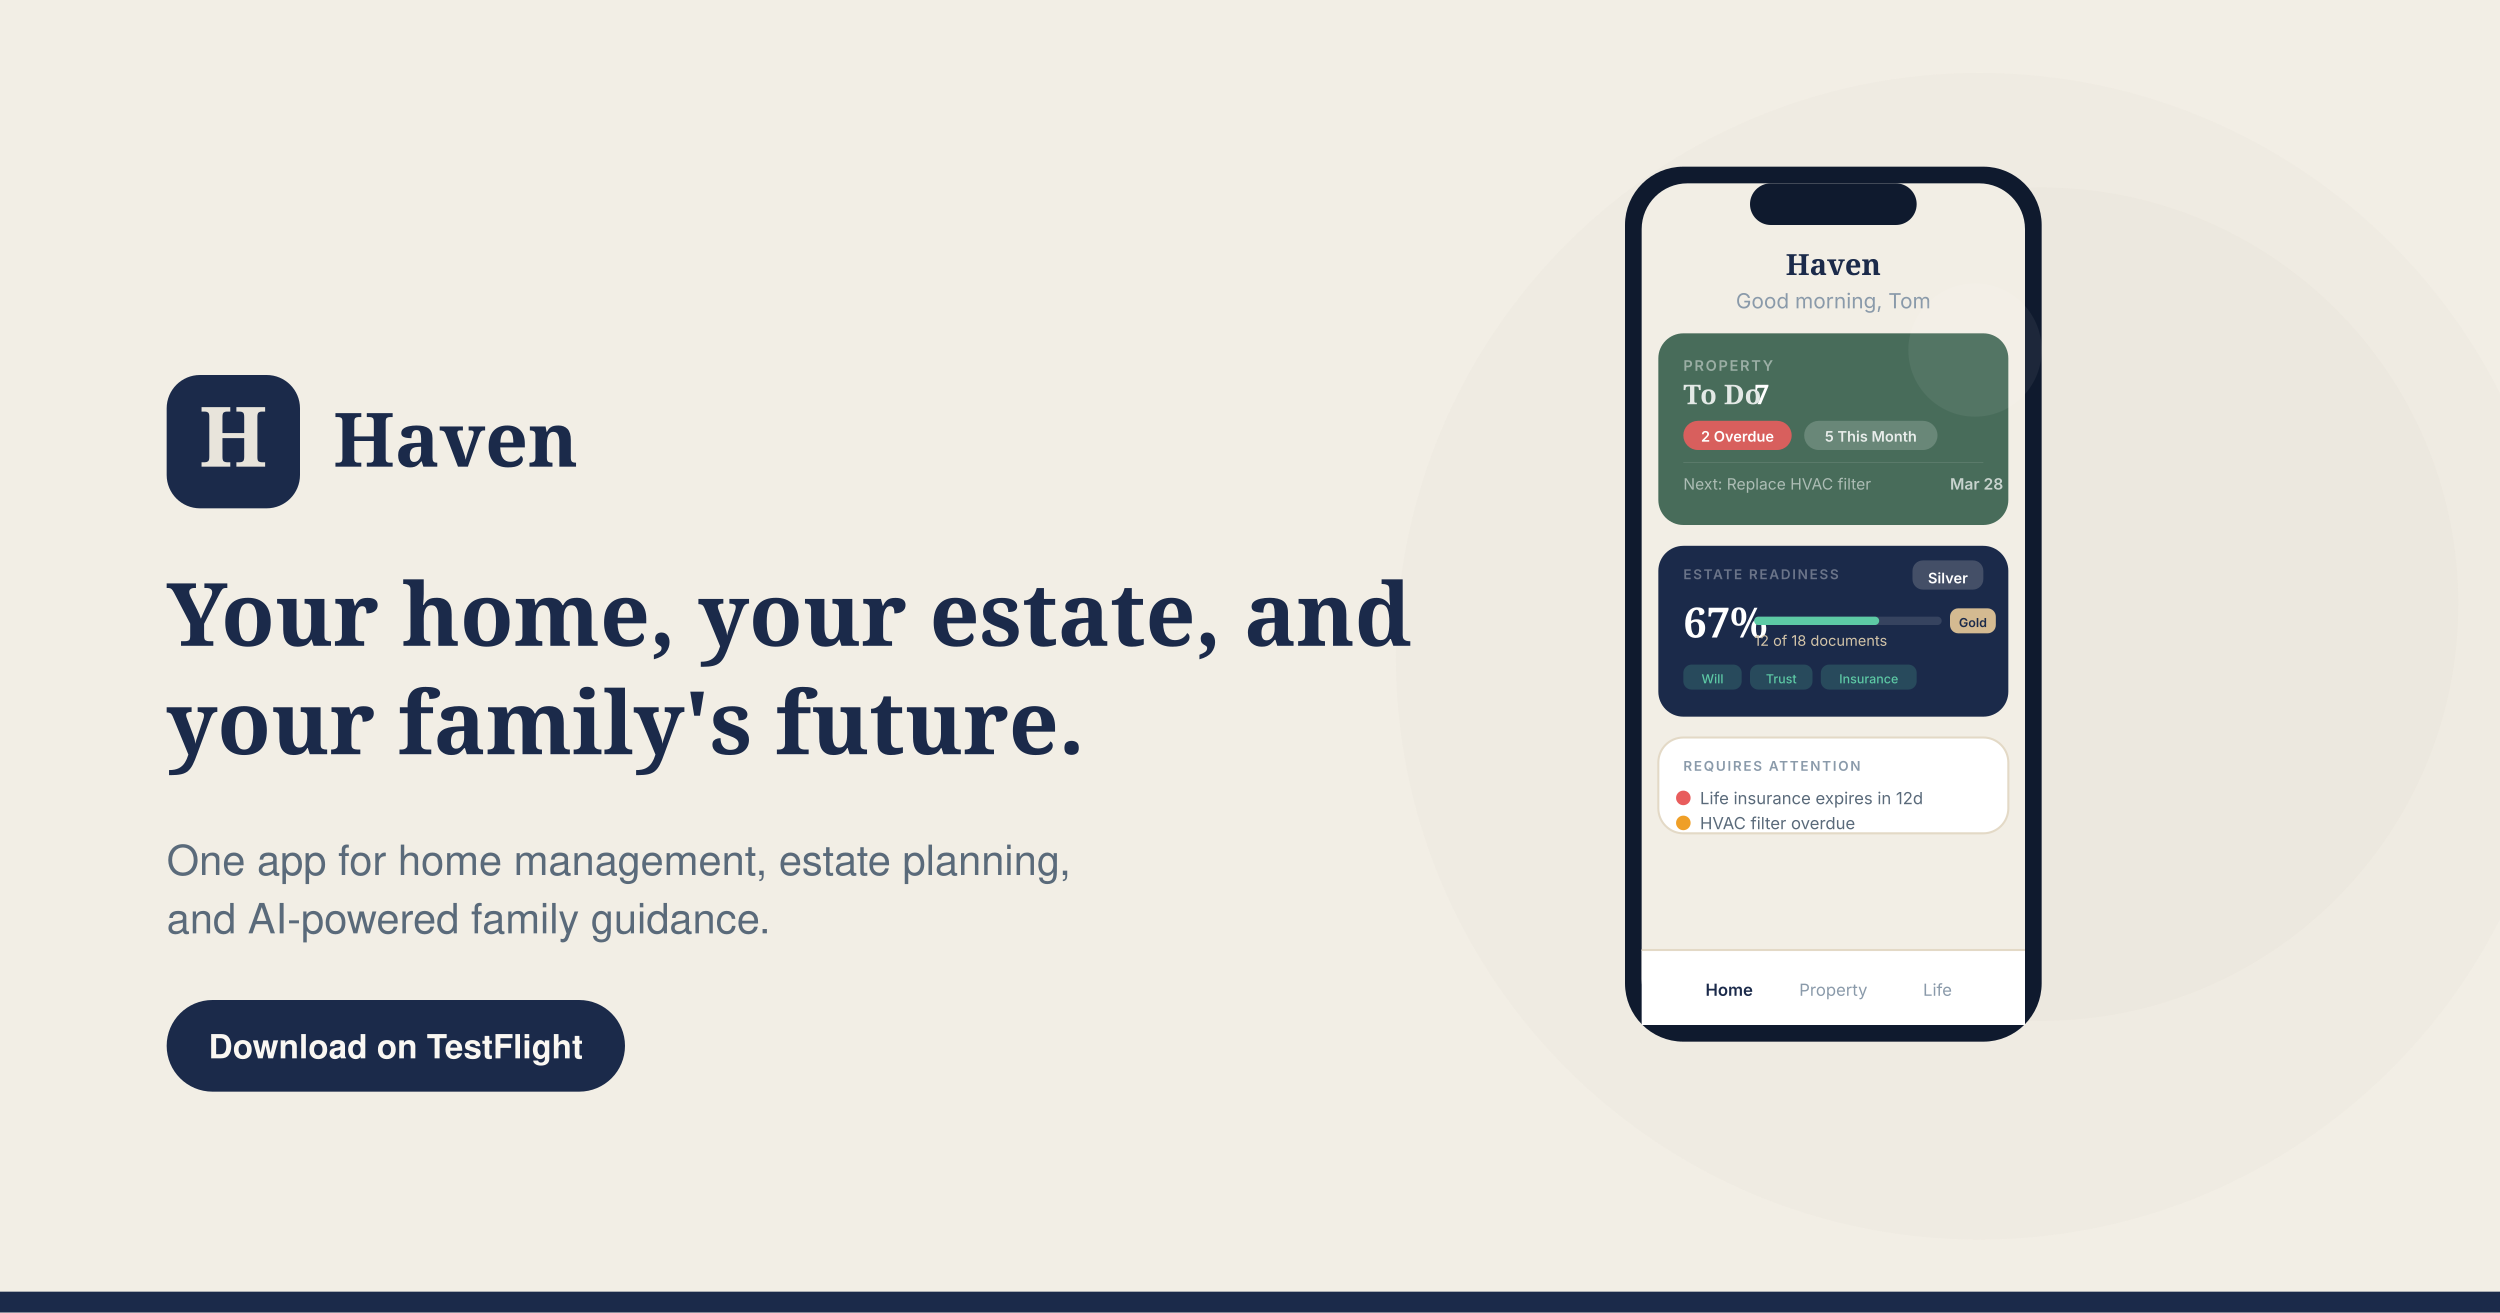
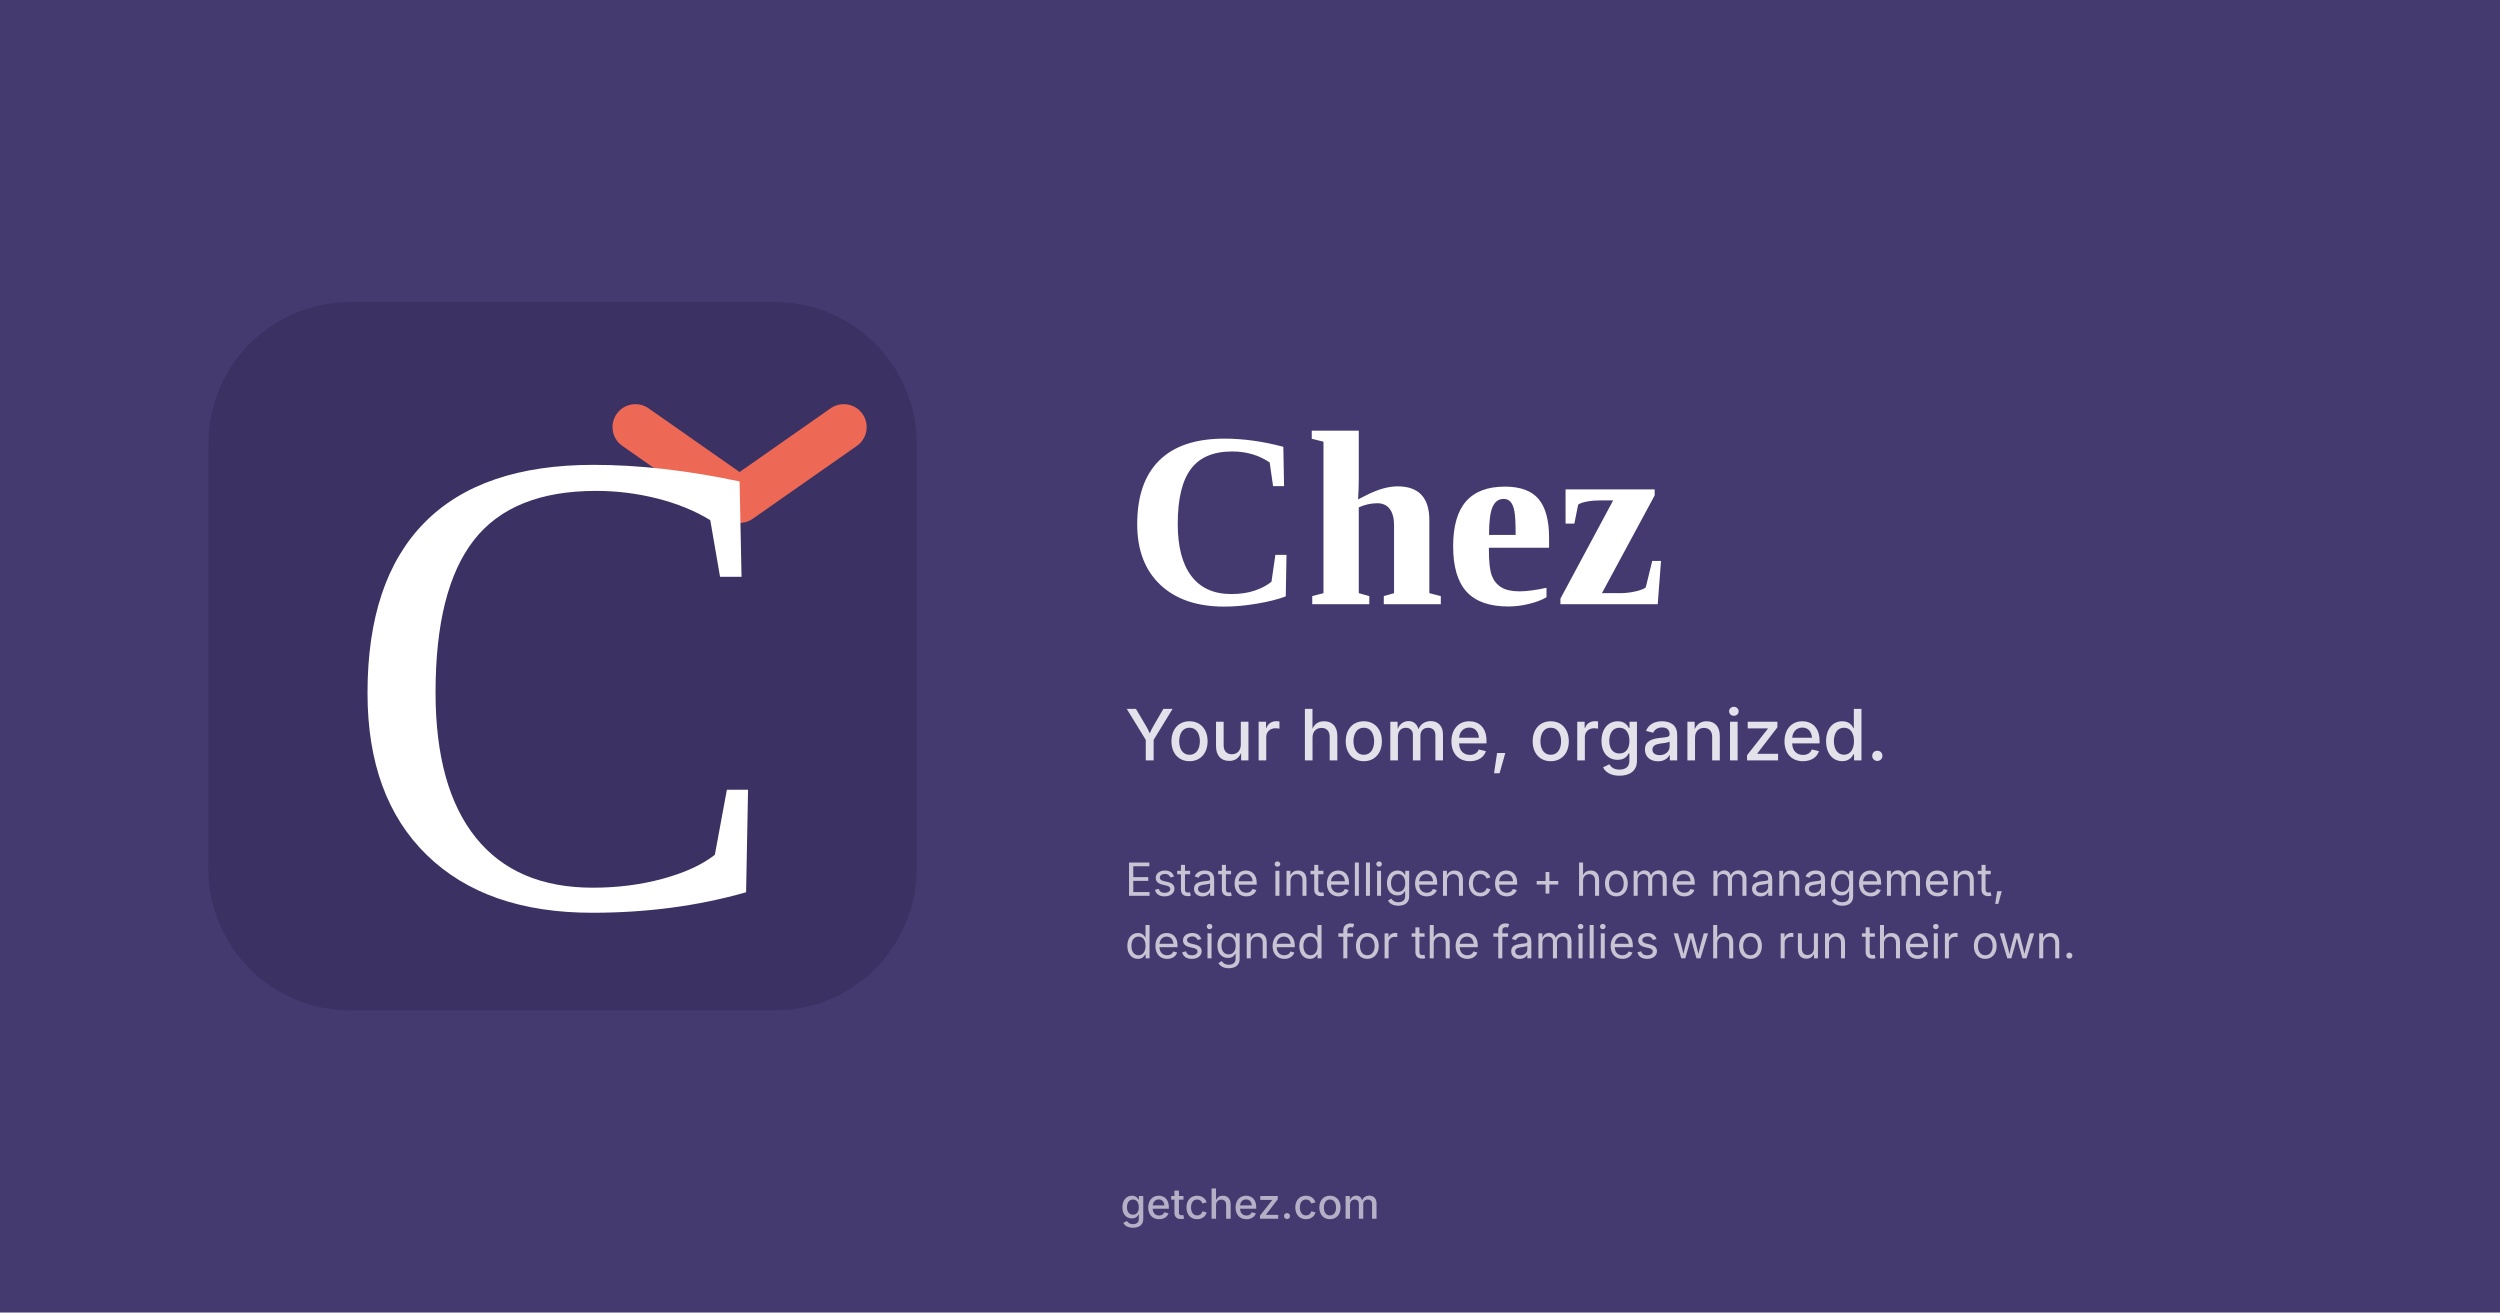
- <svg xmlns="http://www.w3.org/2000/svg" width="1200" height="630" viewBox="0 0 1200 630">
-   <rect width="1200" height="630" fill="#F2EEE5" />
-   <circle cx="950" cy="315" r="280" fill="#EDE9E0" opacity="0.6" />
-   <circle cx="980" cy="290" r="200" fill="#E8E3D9" opacity="0.4" />
-   <rect x="80" y="180" width="64" height="64" rx="16" fill="#1B2A4A" />
-   <text x="112" y="224" font-family="Georgia,serif" font-size="40" font-weight="bold" fill="#E8E4DB" text-anchor="middle">H</text>
-   <text x="160" y="224" font-family="Georgia,serif" font-size="36" font-weight="700" fill="#1B2A4A">Haven</text>
-   <text x="80" y="310" font-family="Georgia,serif" font-size="42" font-weight="700" fill="#1B2A4A">Your home, your estate, and</text>
-   <text x="80" y="362" font-family="Georgia,serif" font-size="42" font-weight="700" fill="#1B2A4A">your family's future.</text>
-   <text x="80" y="420" font-family="-apple-system,Helvetica,Arial,sans-serif" font-size="20" fill="#5A6A7A">One app for home management, estate planning,</text>
-   <text x="80" y="448" font-family="-apple-system,Helvetica,Arial,sans-serif" font-size="20" fill="#5A6A7A">and AI-powered family guidance.</text>
-   <rect x="80" y="480" width="220" height="44" rx="22" fill="#1B2A4A" />
-   <text x="190" y="508" font-family="-apple-system,Helvetica,Arial,sans-serif" font-size="16" font-weight="600" fill="#FAF7F2" text-anchor="middle">Download on TestFlight</text>
-   <g transform="translate(780, 80)">
-     <rect width="200" height="420" rx="28" fill="#0F1A2E" />
-     <rect x="8" y="8" width="184" height="404" rx="22" fill="#F2EEE5" />
-     <rect x="60" y="8" width="80" height="20" rx="10" fill="#0F1A2E" />
-     <text x="100" y="52" font-family="Georgia,serif" font-size="14" font-weight="700" fill="#1B2A4A" text-anchor="middle">Haven</text>
-     <text x="100" y="68" font-family="-apple-system,sans-serif" font-size="10" fill="#8A9AAA" text-anchor="middle">Good morning, Tom</text>
-     <rect x="16" y="80" width="168" height="92" rx="12" fill="#486C5A" />
-     <circle cx="168" cy="88" r="32" fill="rgba(255,255,255,0.06)" />
-     <text x="28" y="98" font-family="-apple-system,sans-serif" font-size="7" font-weight="600" fill="rgba(255,255,255,0.45)" letter-spacing="0.8">PROPERTY</text>
-     <text x="28" y="114" font-family="Georgia,serif" font-size="13" font-weight="700" fill="rgba(255,255,255,0.85)">To Do</text>
-     <text x="62" y="114" font-family="Georgia,serif" font-size="13" font-weight="700" fill="white">7</text>
-     <rect x="28" y="122" width="52" height="14" rx="7" fill="rgba(232,93,93,0.9)" />
-     <text x="54" y="132" font-family="-apple-system,sans-serif" font-size="7" font-weight="600" fill="white" text-anchor="middle">2 Overdue</text>
-     <rect x="86" y="122" width="64" height="14" rx="7" fill="rgba(255,255,255,0.18)" />
-     <text x="118" y="132" font-family="-apple-system,sans-serif" font-size="7" font-weight="600" fill="rgba(255,255,255,0.85)" text-anchor="middle">5 This Month</text>
-     <line x1="28" y1="142" x2="172" y2="142" stroke="rgba(255,255,255,0.1)" stroke-width="0.5" />
-     <text x="28" y="155" font-family="-apple-system,sans-serif" font-size="7.5" fill="rgba(255,255,255,0.55)">Next: Replace HVAC filter</text>
-     <text x="156" y="155" font-family="-apple-system,sans-serif" font-size="7.5" font-weight="600" fill="rgba(255,255,255,0.7)">Mar 28</text>
-     <rect x="16" y="182" width="168" height="82" rx="12" fill="#1B2A4A" />
-     <text x="28" y="198" font-family="-apple-system,sans-serif" font-size="6.5" font-weight="600" fill="rgba(255,255,255,0.35)" letter-spacing="0.8">ESTATE READINESS</text>
-     <rect x="138" y="189" width="34" height="14" rx="5" fill="rgba(192,192,192,0.25)" />
-     <text x="155" y="200" font-family="-apple-system,sans-serif" font-size="7" font-weight="600" fill="white" text-anchor="middle">Silver</text>
-     <text x="28" y="226" font-family="Georgia,serif" font-size="20" font-weight="700" fill="white">67%</text>
-     <rect x="62" y="216" width="90" height="4" rx="2" fill="rgba(255,255,255,0.12)" />
-     <rect x="62" y="216" width="60" height="4" rx="2" fill="#5DCAA5" />
-     <rect x="156" y="212" width="22" height="12" rx="4" fill="#D4BA91" />
-     <text x="167" y="221" font-family="-apple-system,sans-serif" font-size="6" font-weight="600" fill="#1B2A4A" text-anchor="middle">Gold</text>
-     <text x="62" y="230" font-family="-apple-system,sans-serif" font-size="7" fill="#D4C5A9">12 of 18 documents</text>
-     <rect x="28" y="239" width="28" height="12" rx="4" fill="rgba(93,202,165,0.2)" />
-     <text x="42" y="248" font-family="-apple-system,sans-serif" font-size="6" font-weight="500" fill="#5DCAA5" text-anchor="middle">Will</text>
-     <rect x="60" y="239" width="30" height="12" rx="4" fill="rgba(93,202,165,0.2)" />
-     <text x="75" y="248" font-family="-apple-system,sans-serif" font-size="6" font-weight="500" fill="#5DCAA5" text-anchor="middle">Trust</text>
-     <rect x="94" y="239" width="46" height="12" rx="4" fill="rgba(93,202,165,0.2)" />
-     <text x="117" y="248" font-family="-apple-system,sans-serif" font-size="6" font-weight="500" fill="#5DCAA5" text-anchor="middle">Insurance</text>
-     <rect x="16" y="274" width="168" height="46" rx="12" fill="white" stroke="#E3D9C6" stroke-width="1" />
-     <text x="28" y="290" font-family="-apple-system,sans-serif" font-size="6.5" font-weight="600" fill="#8A9AAA" letter-spacing="0.8">REQUIRES ATTENTION</text>
-     <circle cx="28" cy="303" r="3.5" fill="#E85D5D" />
-     <text x="36" y="306" font-family="-apple-system,sans-serif" font-size="8" fill="#5A6A7A">Life insurance expires in 12d</text>
-     <circle cx="28" cy="315" r="3.5" fill="#EF9F27" />
-     <text x="36" y="318" font-family="-apple-system,sans-serif" font-size="8" fill="#5A6A7A">HVAC filter overdue</text>
-     <rect x="8" y="376" width="184" height="36" rx="0" fill="white" />
-     <line x1="8" y1="376" x2="192" y2="376" stroke="#E3D9C6" stroke-width="1" />
-     <text x="50" y="398" font-family="-apple-system,sans-serif" font-size="8" font-weight="600" fill="#1B2A4A" text-anchor="middle">Home</text>
-     <text x="100" y="398" font-family="-apple-system,sans-serif" font-size="8" fill="#8A9AAA" text-anchor="middle">Property</text>
-     <text x="150" y="398" font-family="-apple-system,sans-serif" font-size="8" fill="#8A9AAA" text-anchor="middle">Life</text>
+ <svg xmlns="http://www.w3.org/2000/svg" viewBox="0 0 1200 630" width="1200" height="630">
+   <rect width="1200" height="630" fill="#453A70" />
+   <g transform="translate(100, 145)">
+     <rect width="340" height="340" rx="68" fill="#3B3162" />
+     <path d="M205 60 L255 95 L305 60" stroke="#ED6955" stroke-width="22" stroke-linecap="round" stroke-linejoin="round" fill="none" />
+     <text x="170" y="290" font-family="ui-serif, 'New York', Georgia, 'Times New Roman', serif" font-size="320" font-weight="500" fill="#FFFFFF" text-anchor="middle">C</text>
  </g>
-   <rect x="0" y="620" width="1200" height="10" fill="#1B2A4A" />
+   <g transform="translate(540, 0)">
+     <text x="0" y="290" font-family="ui-serif, 'New York', Georgia, 'Times New Roman', serif" font-size="120" font-weight="600" fill="#FFFFFF">Chez</text>
+     <text x="0" y="365" font-family="ui-sans-serif, -apple-system, BlinkMacSystemFont, system-ui, sans-serif" font-size="34" font-weight="500" fill="#FFFFFF" opacity="0.85">Your home, organized.</text>
+     <text x="0" y="430" font-family="ui-sans-serif, -apple-system, BlinkMacSystemFont, system-ui, sans-serif" font-size="22" font-weight="400" fill="#FFFFFF" opacity="0.7">Estate intelligence + home management,</text>
+     <text x="0" y="460" font-family="ui-sans-serif, -apple-system, BlinkMacSystemFont, system-ui, sans-serif" font-size="22" font-weight="400" fill="#FFFFFF" opacity="0.7">designed for the families who run their own.</text>
+   </g>
+   <text x="600" y="585" font-family="ui-sans-serif, -apple-system, BlinkMacSystemFont, system-ui, sans-serif" font-size="20" font-weight="500" fill="#FFFFFF" opacity="0.6" text-anchor="middle">getchez.com</text>
</svg>
